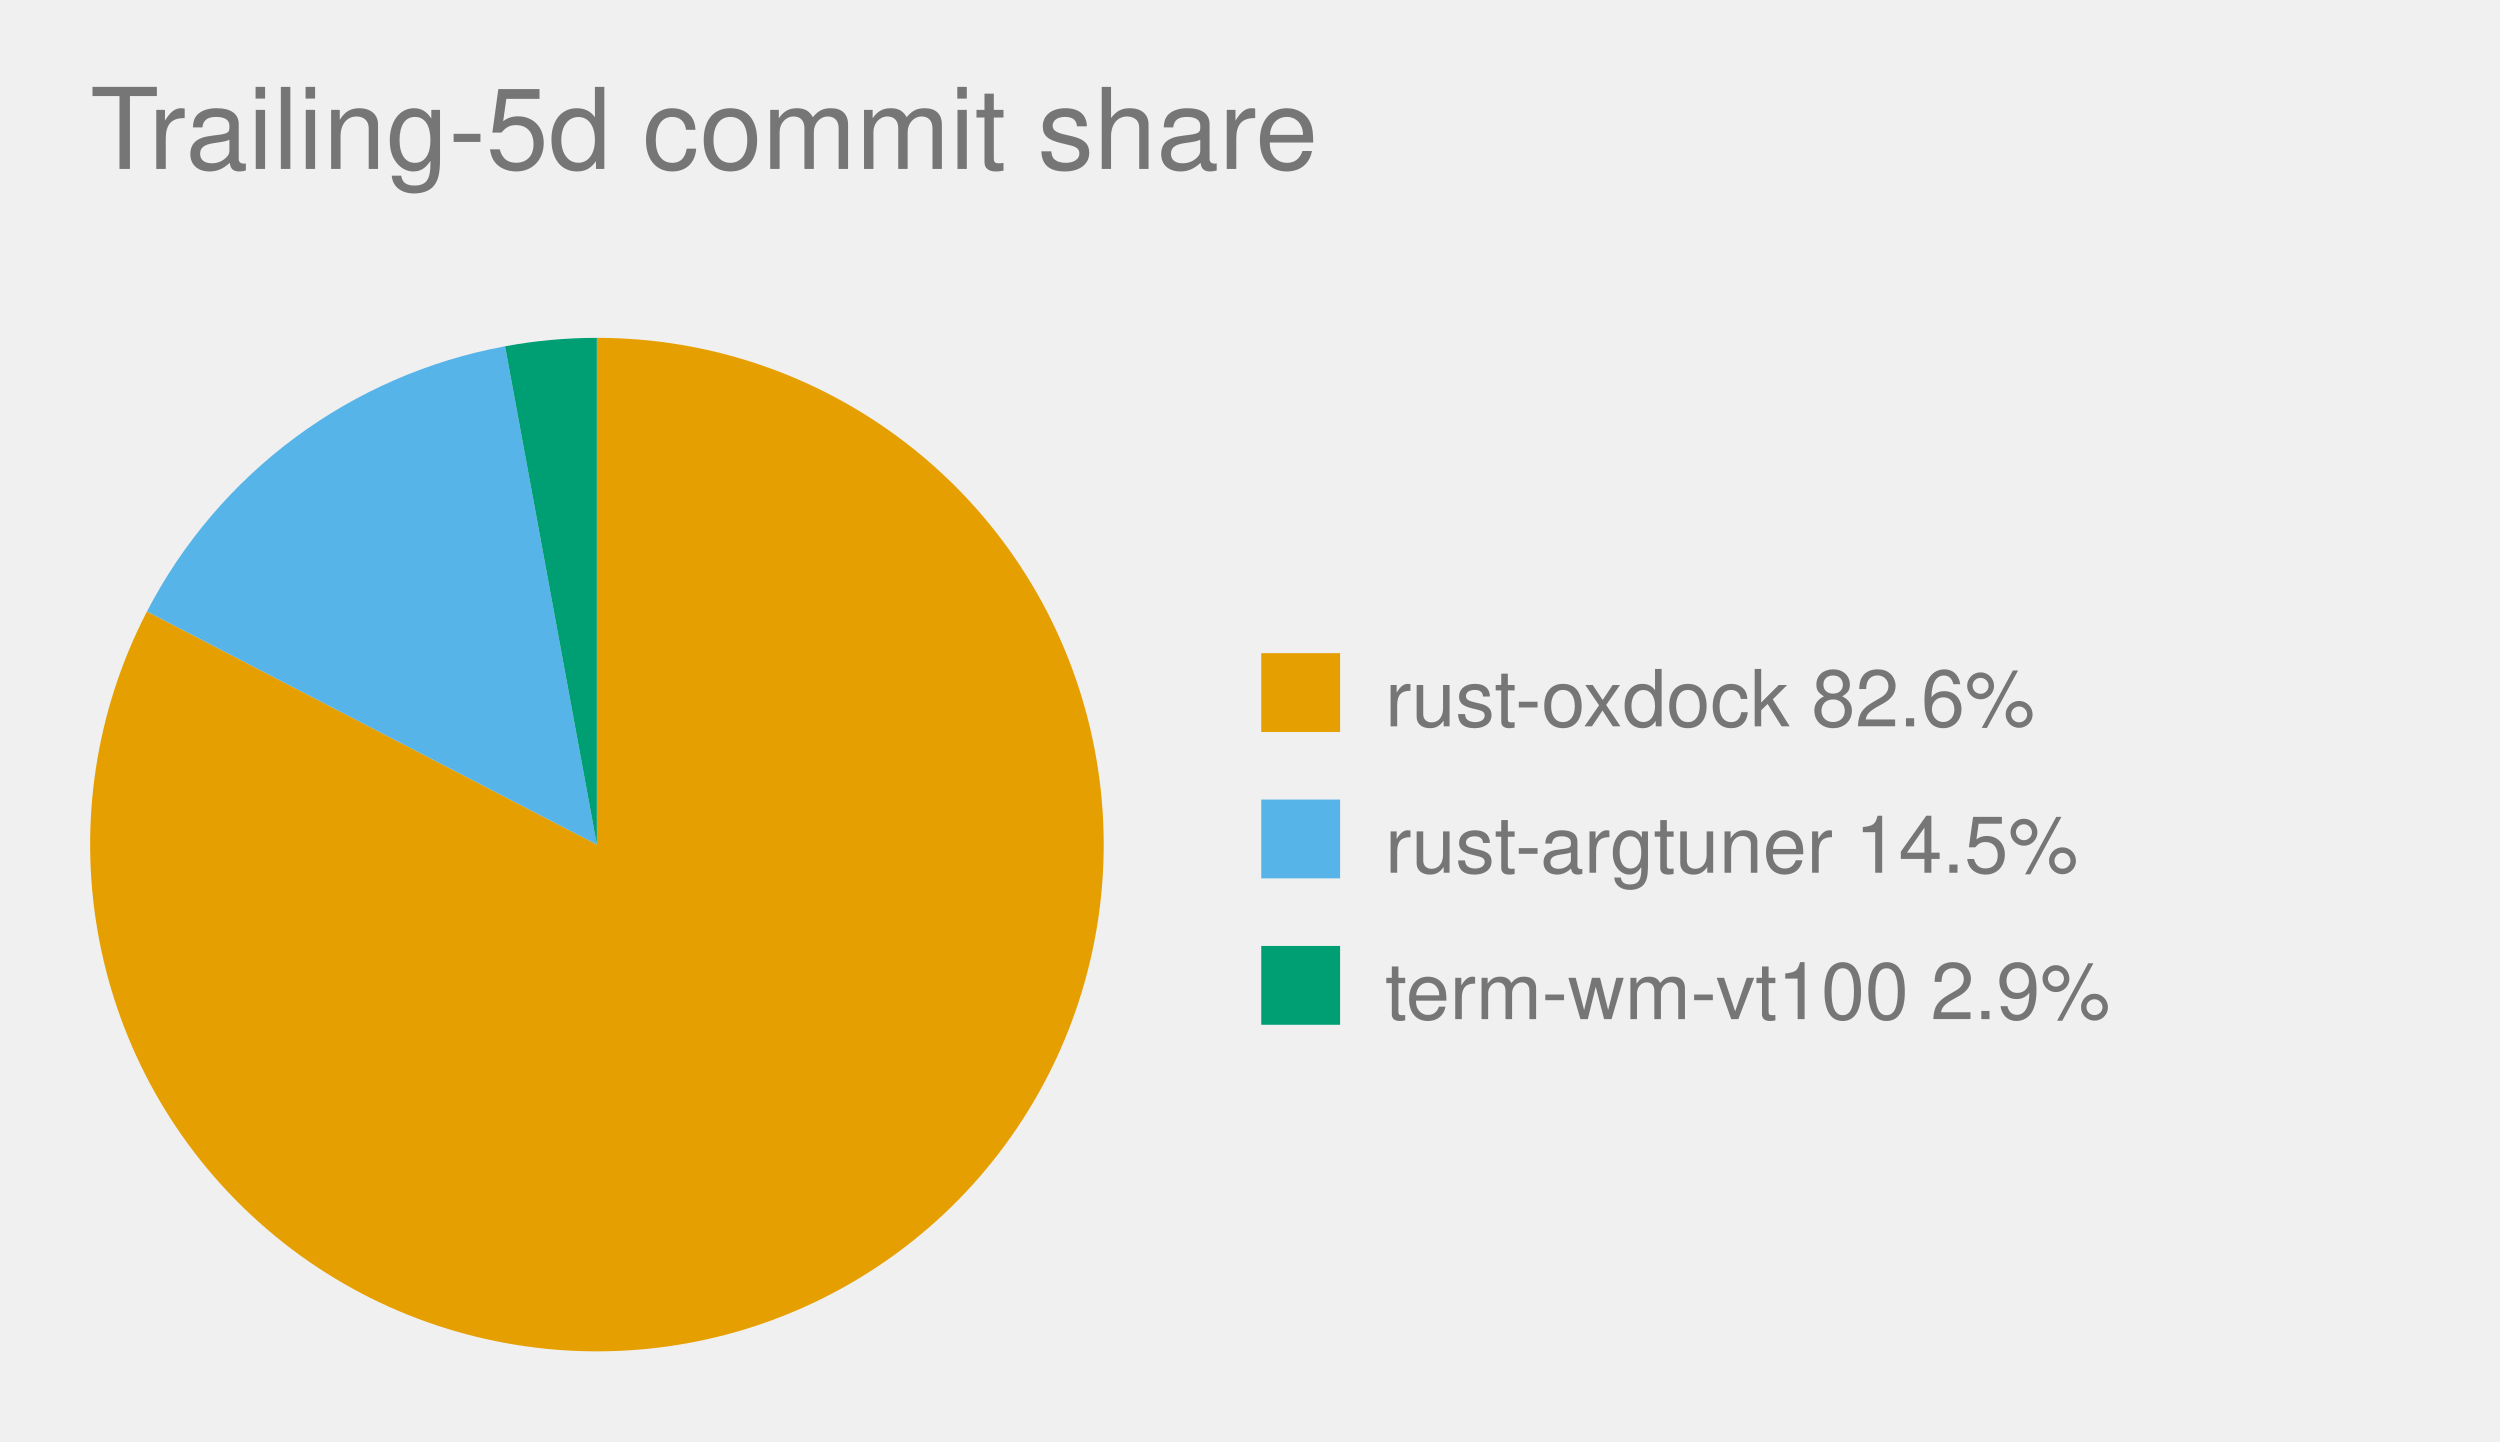
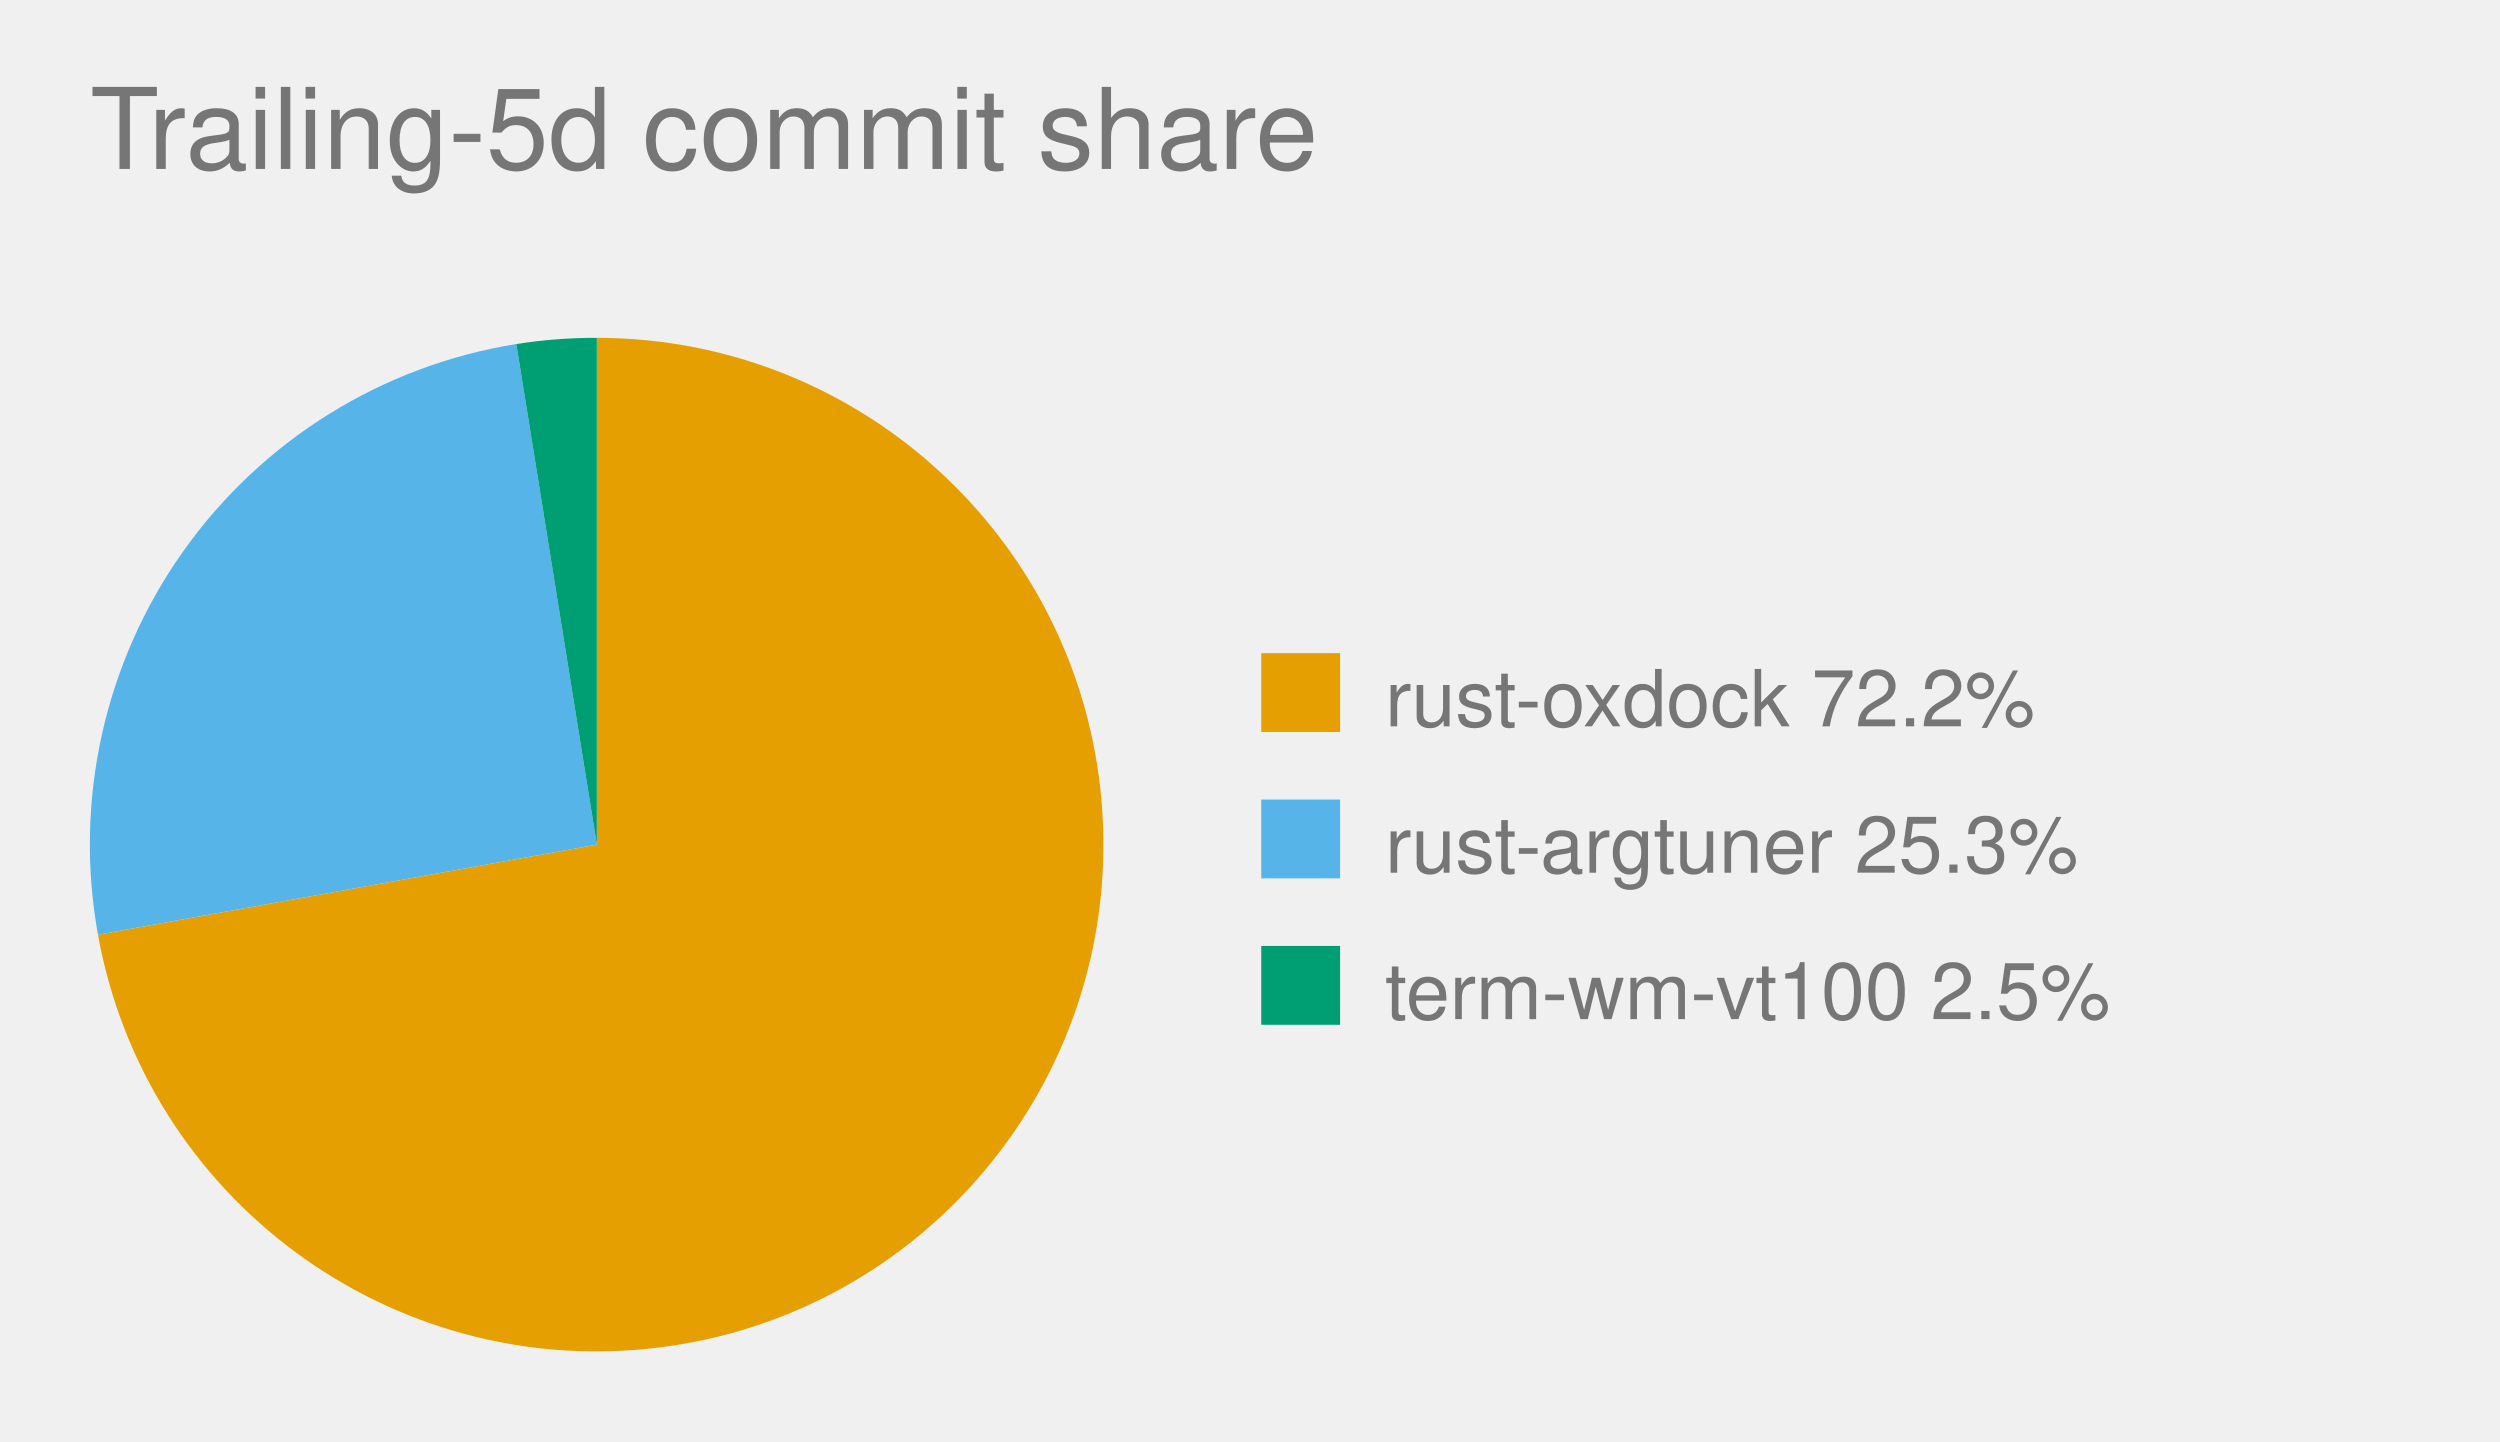
<svg xmlns="http://www.w3.org/2000/svg" viewBox="0 0 444.0 256.0" role="img" font-family="Helvetica, Arial, sans-serif">
  <text x="16" y="30" font-size="20" fill="#767676">Trailing-5d commit share</text>
  <style>.bar{stroke:#fff;stroke-width:2;rx:4}.lbl{fill:#fff;font-size:13px;font-weight:600}.sub{fill:#fff;font-size:11px;opacity:.92}.dim{fill:#333;font-size:12px}.muted{fill:#666;font-size:11px}.pulse{animation:breathe 2.2s ease-in-out infinite}.slow{animation-duration:3.4s}@keyframes breathe{0%,100%{opacity:.95}50%{opacity:.62}}.halo{transform-box:fill-box;transform-origin:center;animation:halo 2.2s ease-out infinite}@keyframes halo{0%{opacity:.75;transform:scale(1)}100%{opacity:0;transform:scale(2.4)}}.card{opacity:0;animation-name:whisk;animation-timing-function:ease-in-out;animation-iteration-count:infinite}.deck .card#r0{opacity:1}@keyframes whisk{0%{opacity:0;transform:translateX(60px)}3%{opacity:1;transform:translateX(0)}10%{opacity:1;transform:translateX(0)}13%{opacity:0;transform:translateX(-60px)}100%{opacity:0;transform:translateX(-60px)}}@media (prefers-reduced-motion:reduce){.pulse,.halo,.card{animation:none}}</style>
-   <path d="M 106.0,150.0 L 106.0,60.0 A 90.0,90.0 0 1,1 26.1,108.6 Z" fill="#E69F00" class="pulse" />
+   <path d="M 106.0,150.0 L 106.0,60.0 A 90.0,90.0 0 1,1 17.4,166.0 Z" fill="#E69F00" class="pulse" />
  <rect x="224.0" y="116.0" width="14" height="14" fill="#E69F00" />
-   <text x="246.0" y="129.0" font-size="14" fill="#767676">rust-oxdock 82.6%</text>
-   <path d="M 106.0,150.0 L 26.1,108.6 A 90.0,90.0 0 0,1 89.7,61.5 Z" fill="#56B4E9" class="pulse slow" />
+   <text x="246.0" y="129.0" font-size="14" fill="#767676">rust-oxdock 72.2%</text>
+   <path d="M 106.0,150.0 L 17.4,166.0 A 90.0,90.0 0 0,1 91.7,61.1 Z" fill="#56B4E9" class="pulse" />
  <rect x="224.0" y="142.0" width="14" height="14" fill="#56B4E9" />
-   <text x="246.0" y="155.0" font-size="14" fill="#767676">rust-argtuner 14.5%</text>
-   <path d="M 106.0,150.0 L 89.7,61.5 A 90.0,90.0 0 0,1 106.0,60.0 Z" fill="#009E73" class="pulse slow" />
+   <text x="246.0" y="155.0" font-size="14" fill="#767676">rust-argtuner 25.3%</text>
+   <path d="M 106.0,150.0 L 91.7,61.1 A 90.0,90.0 0 0,1 106.0,60.0 Z" fill="#009E73" class="pulse slow" />
  <rect x="224.0" y="168.0" width="14" height="14" fill="#009E73" />
-   <text x="246.0" y="181.0" font-size="14" fill="#767676">term-wm-vt100 2.9%</text>
+   <text x="246.0" y="181.0" font-size="14" fill="#767676">term-wm-vt100 2.5%</text>
</svg>
